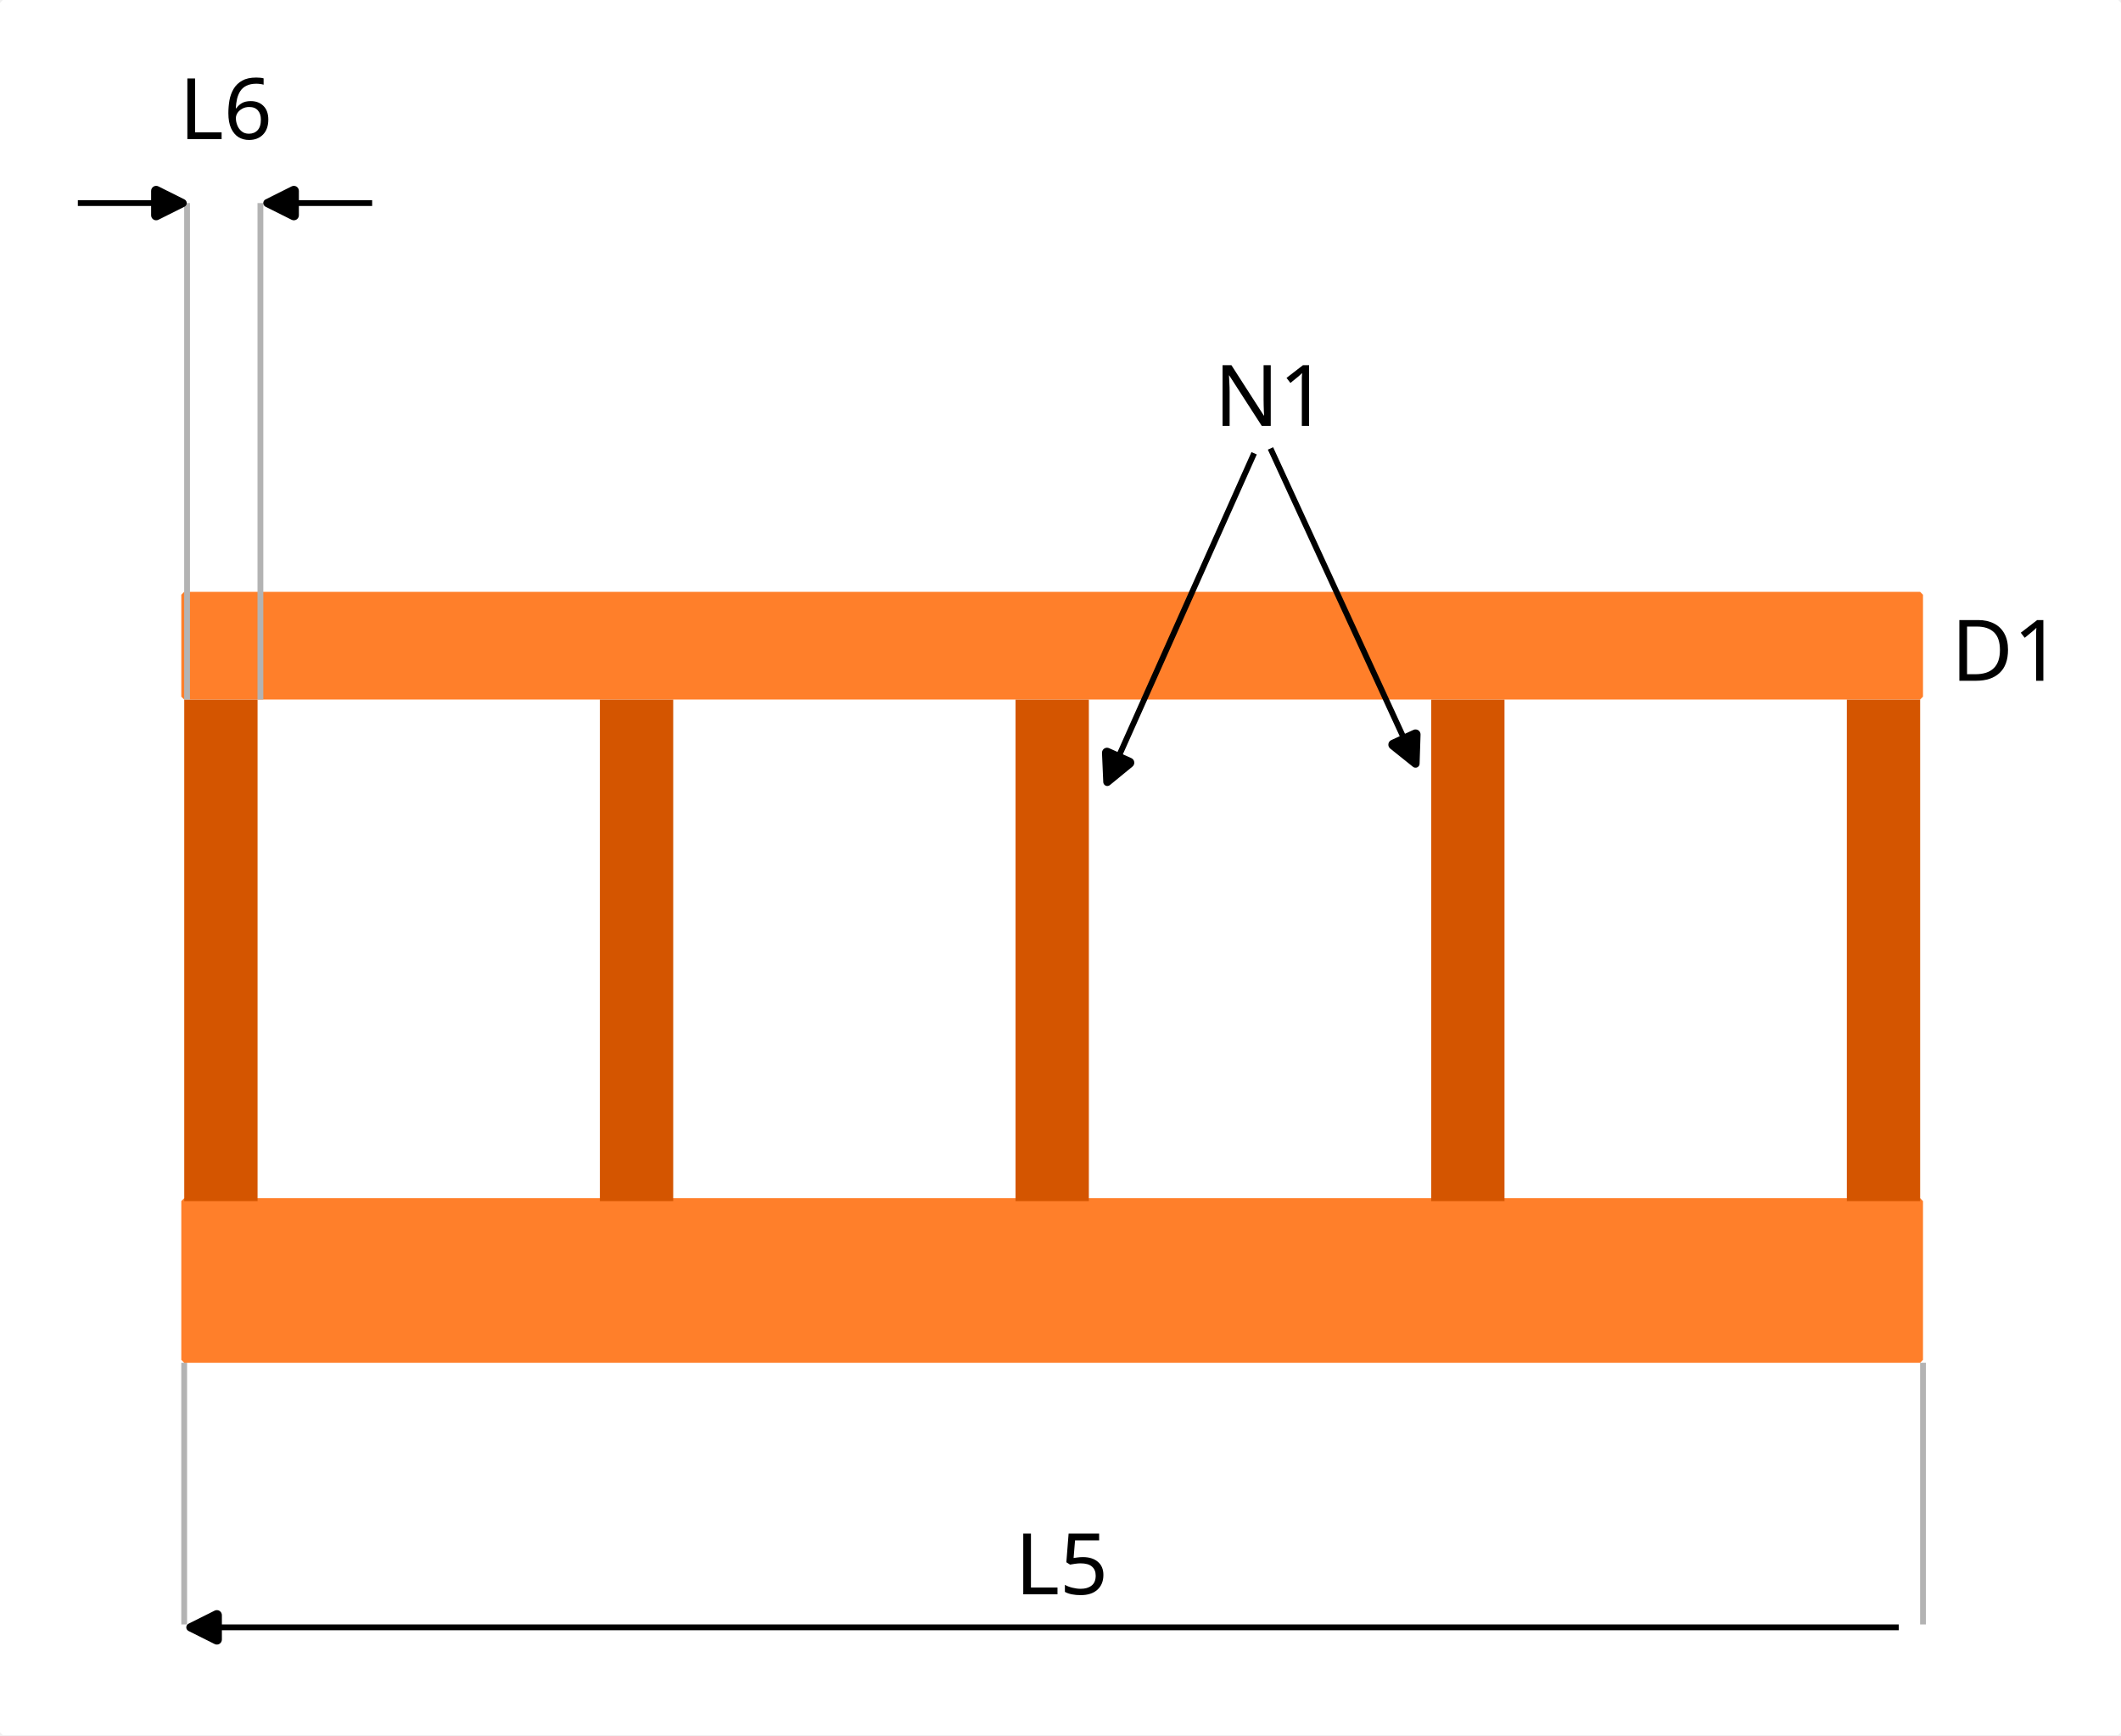
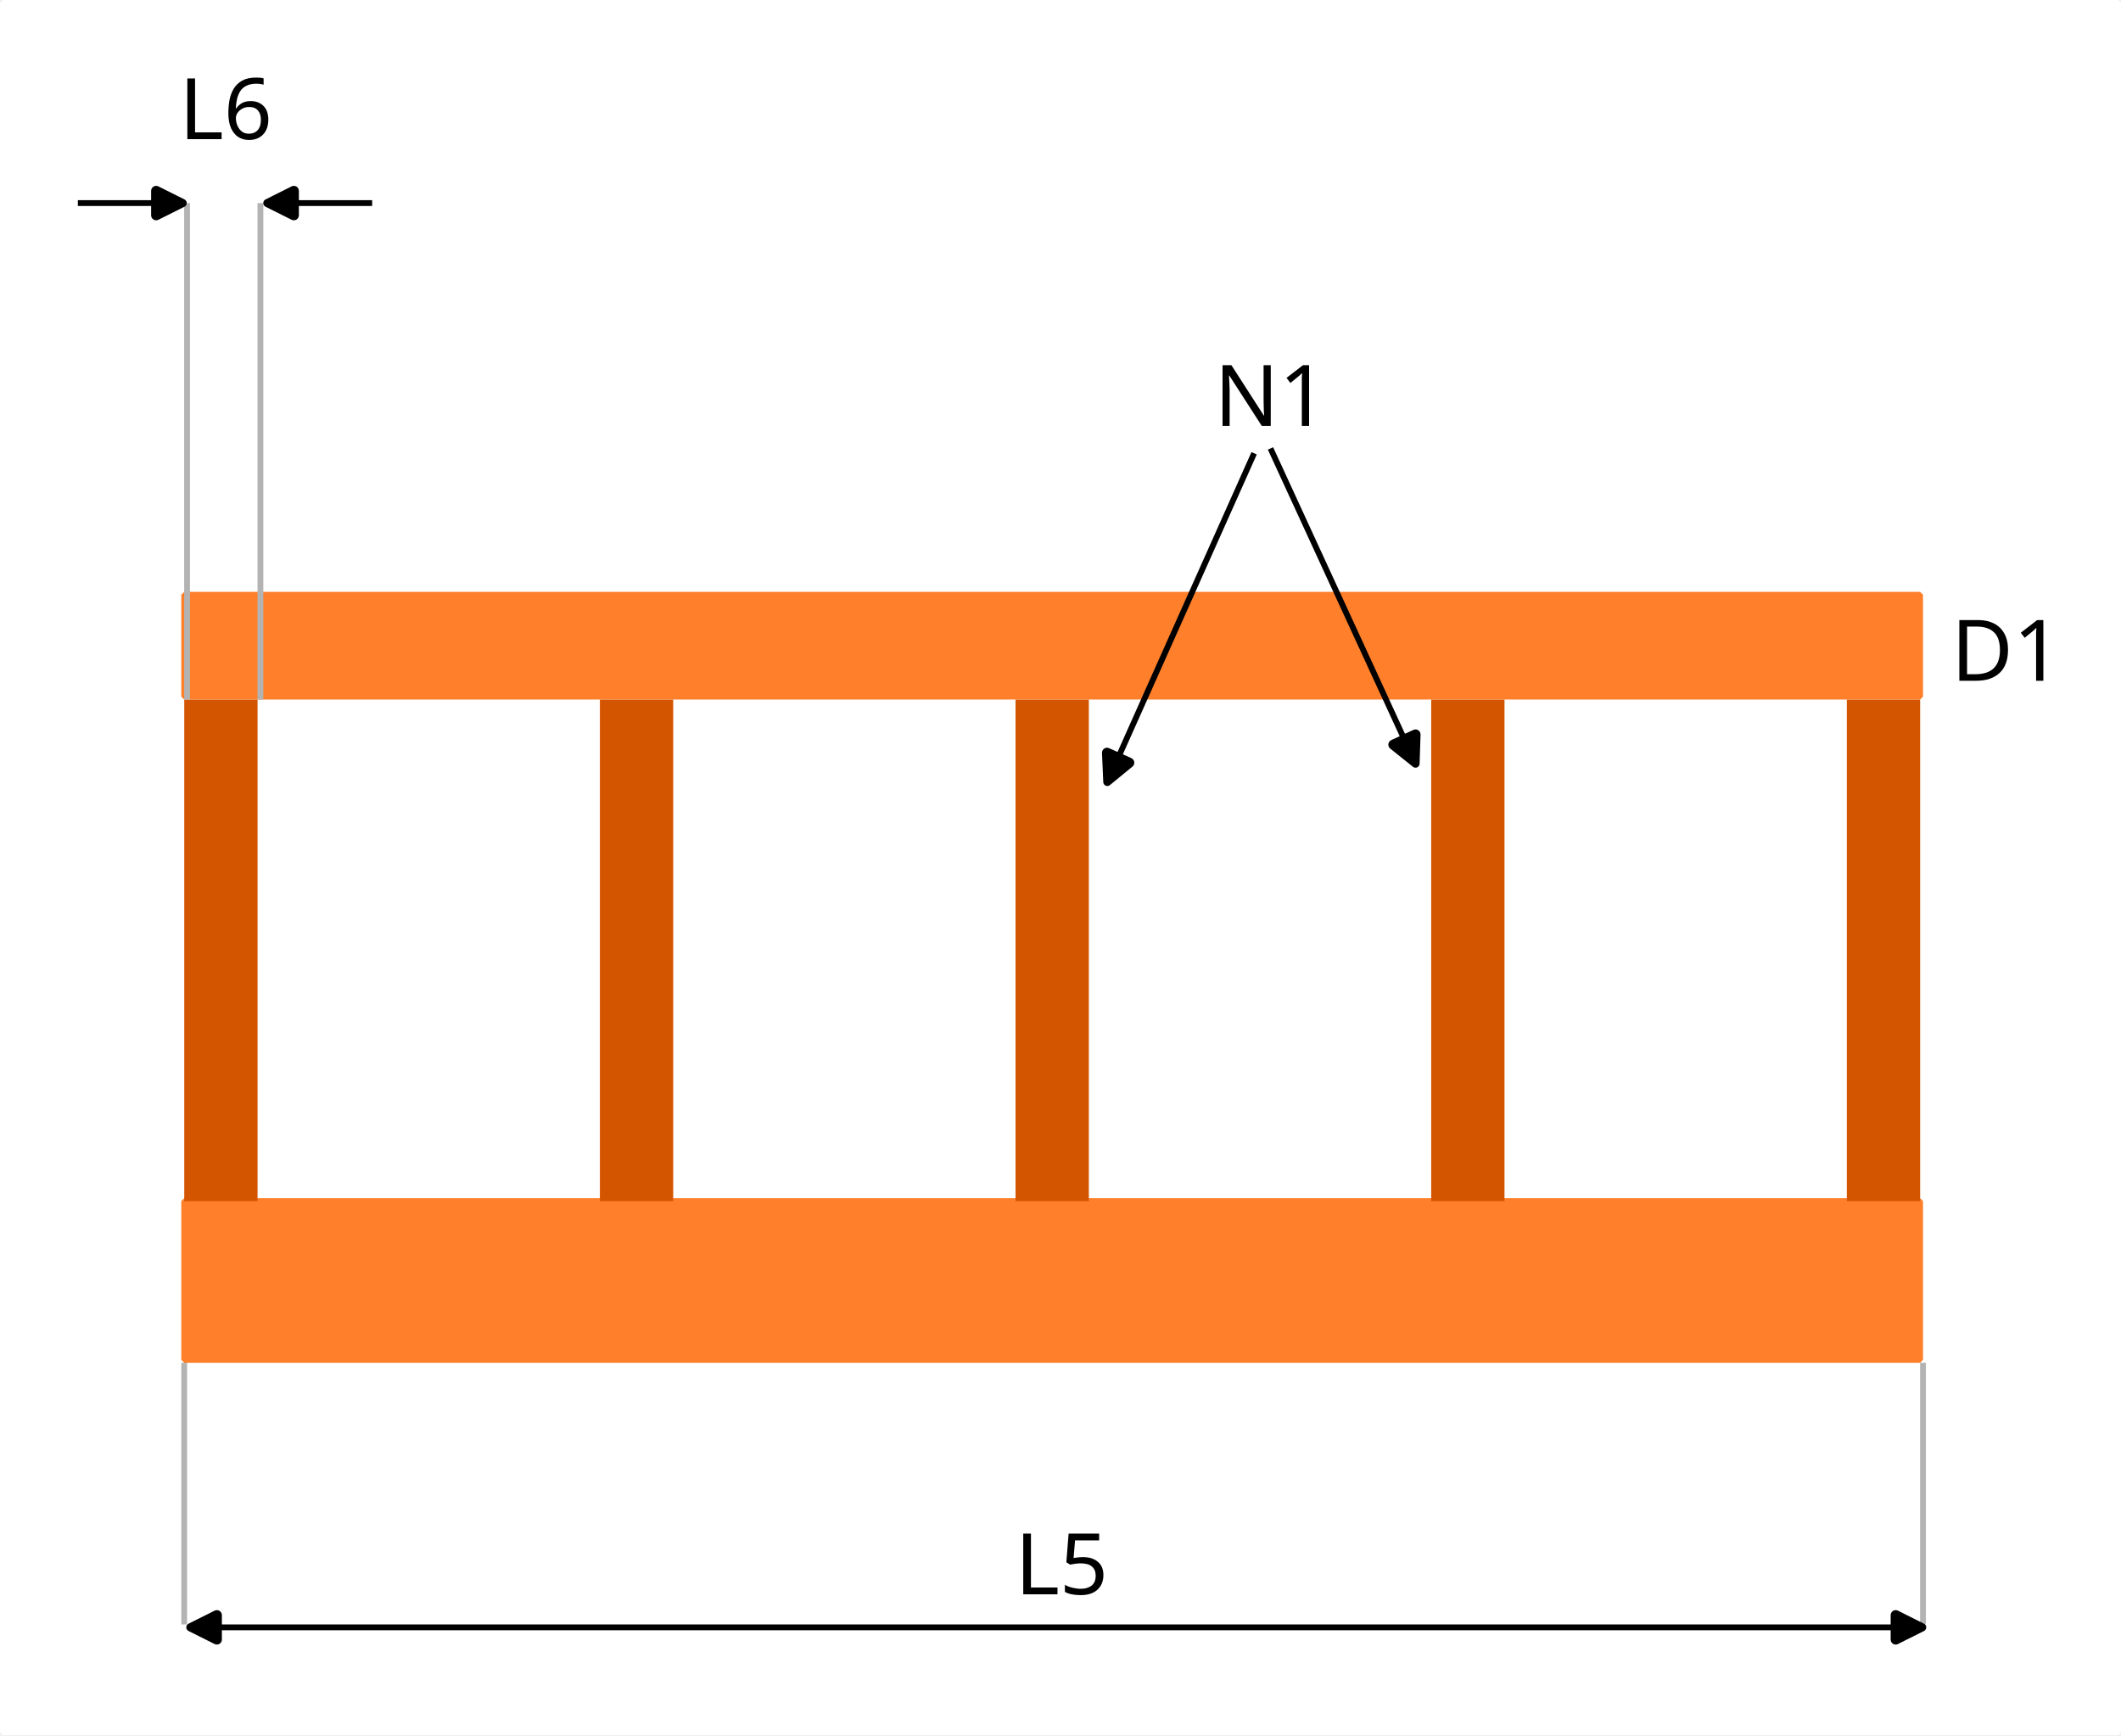
<svg xmlns="http://www.w3.org/2000/svg" width="365.865" height="299.28" viewBox="0 0 96.802 79.184">
  <defs>
    <path id="g" d="M443.777 583.586H490.7v46.31h-46.923z" />
    <path id="f" d="M289.628 519.072h66.666v40.124h-66.666z" />
    <path id="d" d="M241.004 802.854H310.6v73.609h-69.596z" />
    <path id="e" d="M241.004 802.854H310.6v73.609h-69.596z" />
    <marker id="a" markerHeight="1" markerWidth="1" orient="auto-start-reverse" preserveAspectRatio="xMidYMid" refX="0" refY="0" style="overflow:visible" viewBox="0 0 1 1">
      <path d="M-.211-4.106 6.21-.894a1 1 90 0 1 0 1.788L-.21 4.106A1.236 1.236 31.717 0 1-2 3v-6A1.236 1.236 148.283 0 1-.211-4.106z" style="fill:context-stroke;fill-rule:evenodd;stroke:none" transform="scale(.7)" />
    </marker>
    <marker id="b" markerHeight="1" markerWidth="1" orient="auto-start-reverse" preserveAspectRatio="xMidYMid" refX="0" refY="0" style="overflow:visible" viewBox="0 0 1 1">
      <path d="M-.211-4.106 6.21-.894a1 1 90 0 1 0 1.788L-.21 4.106A1.236 1.236 31.717 0 1-2 3v-6A1.236 1.236 148.283 0 1-.211-4.106z" style="fill:context-stroke;fill-rule:evenodd;stroke:none" transform="scale(.7)" />
    </marker>
    <marker id="c" markerHeight="1" markerWidth="1" orient="auto-start-reverse" preserveAspectRatio="xMidYMid" refX="0" refY="0" style="overflow:visible" viewBox="0 0 1 1">
      <path d="M-.211-4.106 6.21-.894a1 1 90 0 1 0 1.788L-.21 4.106A1.236 1.236 31.717 0 1-2 3v-6A1.236 1.236 148.283 0 1-.211-4.106z" style="fill:context-stroke;fill-rule:evenodd;stroke:none" transform="scale(.7)" />
    </marker>
  </defs>
  <path d="M25.454 131.914h96.537v78.92H25.454z" style="fill:#fff;stroke:#fff;stroke-width:.265;stroke-linejoin:bevel" transform="translate(-25.322 -131.782)" />
  <path d="M33.728 205.914v-11.943" style="fill:none;stroke:#b3b3b3;stroke-width:.265px;stroke-linecap:butt;stroke-linejoin:miter;stroke-opacity:1" transform="translate(-25.322 -131.782)" />
  <path d="M158.922-112.955h4.652v79.226h-4.652zM186.593-112.955h7.246v79.226h-7.246z" style="fill:#ff7f2a;stroke:#ff7f2a;stroke-width:.265;stroke-linejoin:bevel" transform="rotate(90 53.23 -78.552)" />
  <path d="M-37.075-186.593h3.346v22.886h-3.346zM-56.045-186.593h3.346v22.886h-3.346zM-75.015-186.593h3.346v22.886h-3.346zM-93.985-186.593h3.346v22.886h-3.346zM-112.955-186.593h3.346v22.886h-3.346z" style="fill:#d45500;stroke:none;stroke-width:.265;stroke-linejoin:bevel" transform="rotate(180 -12.66 -65.89)" />
  <path d="M113.087 205.914v-11.943" style="fill:none;stroke:#b3b3b3;stroke-width:.265px;stroke-linecap:butt;stroke-linejoin:miter;stroke-opacity:1" transform="translate(-25.322 -131.782)" />
-   <path d="M35.078 206.046h76.904" style="fill:none;stroke:#000;stroke-width:.265px;stroke-linecap:butt;stroke-linejoin:miter;stroke-opacity:1;marker-start:url(#a);marker-end:url(#RoundedArrow)" transform="translate(-25.322 -131.782)" />
+   <path d="M35.078 206.046h76.904" style="fill:none;stroke:#000;stroke-width:.265px;stroke-linecap:butt;stroke-linejoin:miter;stroke-opacity:1;marker-start:url(#a);marker-end:url(#a)" transform="translate(-25.322 -131.782)" />
  <path d="M33.86 163.707v-22.658M37.207 163.707v-22.658" style="fill:none;stroke:#b3b3b3;stroke-width:.265px;stroke-linecap:butt;stroke-linejoin:miter;stroke-opacity:1" transform="translate(-25.322 -131.782)" />
  <path d="M28.875 141.049h3.715" style="fill:none;stroke:#000;stroke-width:.265px;stroke-linecap:butt;stroke-linejoin:miter;stroke-opacity:1;marker-end:url(#b)" transform="translate(-25.322 -131.782)" />
  <path d="M42.307 141.049h-3.715" style="fill:none;stroke:#000;stroke-width:.265px;stroke-linecap:butt;stroke-linejoin:miter;stroke-opacity:1;marker-end:url(#c)" transform="translate(-25.322 -131.782)" />
  <text xml:space="preserve" style="font-size:14.667px;line-height:1.25;font-family:sans-serif;white-space:pre;shape-inside:url(#d);display:inline" transform="matrix(.26458 0 0 .26458 -17.44 -143.096)">
    <tspan x="241.004" y="815.83">L5</tspan>
  </text>
  <text xml:space="preserve" style="font-size:14.667px;line-height:1.25;font-family:sans-serif;white-space:pre;shape-inside:url(#e);display:inline" transform="matrix(.26458 0 0 .26458 -55.59 -209.503)">
    <tspan x="241.004" y="815.83">L6</tspan>
  </text>
  <text xml:space="preserve" style="font-size:14.667px;line-height:1.25;font-family:sans-serif;white-space:pre;shape-inside:url(#f);display:inline" transform="matrix(.26458 0 0 .26458 -21.209 -121.334)">
    <tspan x="289.629" y="532.049">N1</tspan>
  </text>
  <path d="m82.56 152.467-6.264 14.023" style="fill:none;stroke:#000;stroke-width:.265px;stroke-linecap:butt;stroke-linejoin:miter;stroke-opacity:1;marker-end:url(#a)" transform="translate(-25.322 -131.782)" />
  <path d="m83.307 152.246 6.173 13.414" style="fill:none;stroke:#000;stroke-width:.265px;stroke-linecap:butt;stroke-linejoin:miter;stroke-opacity:1;marker-end:url(#a)" transform="translate(-25.322 -131.782)" />
  <text xml:space="preserve" style="font-size:14.667px;line-height:1.25;font-family:sans-serif;white-space:pre;shape-inside:url(#g);display:inline" transform="matrix(.26458 0 0 .26458 -28.366 -126.773)">
    <tspan x="443.777" y="596.563">D1</tspan>
  </text>
</svg>
